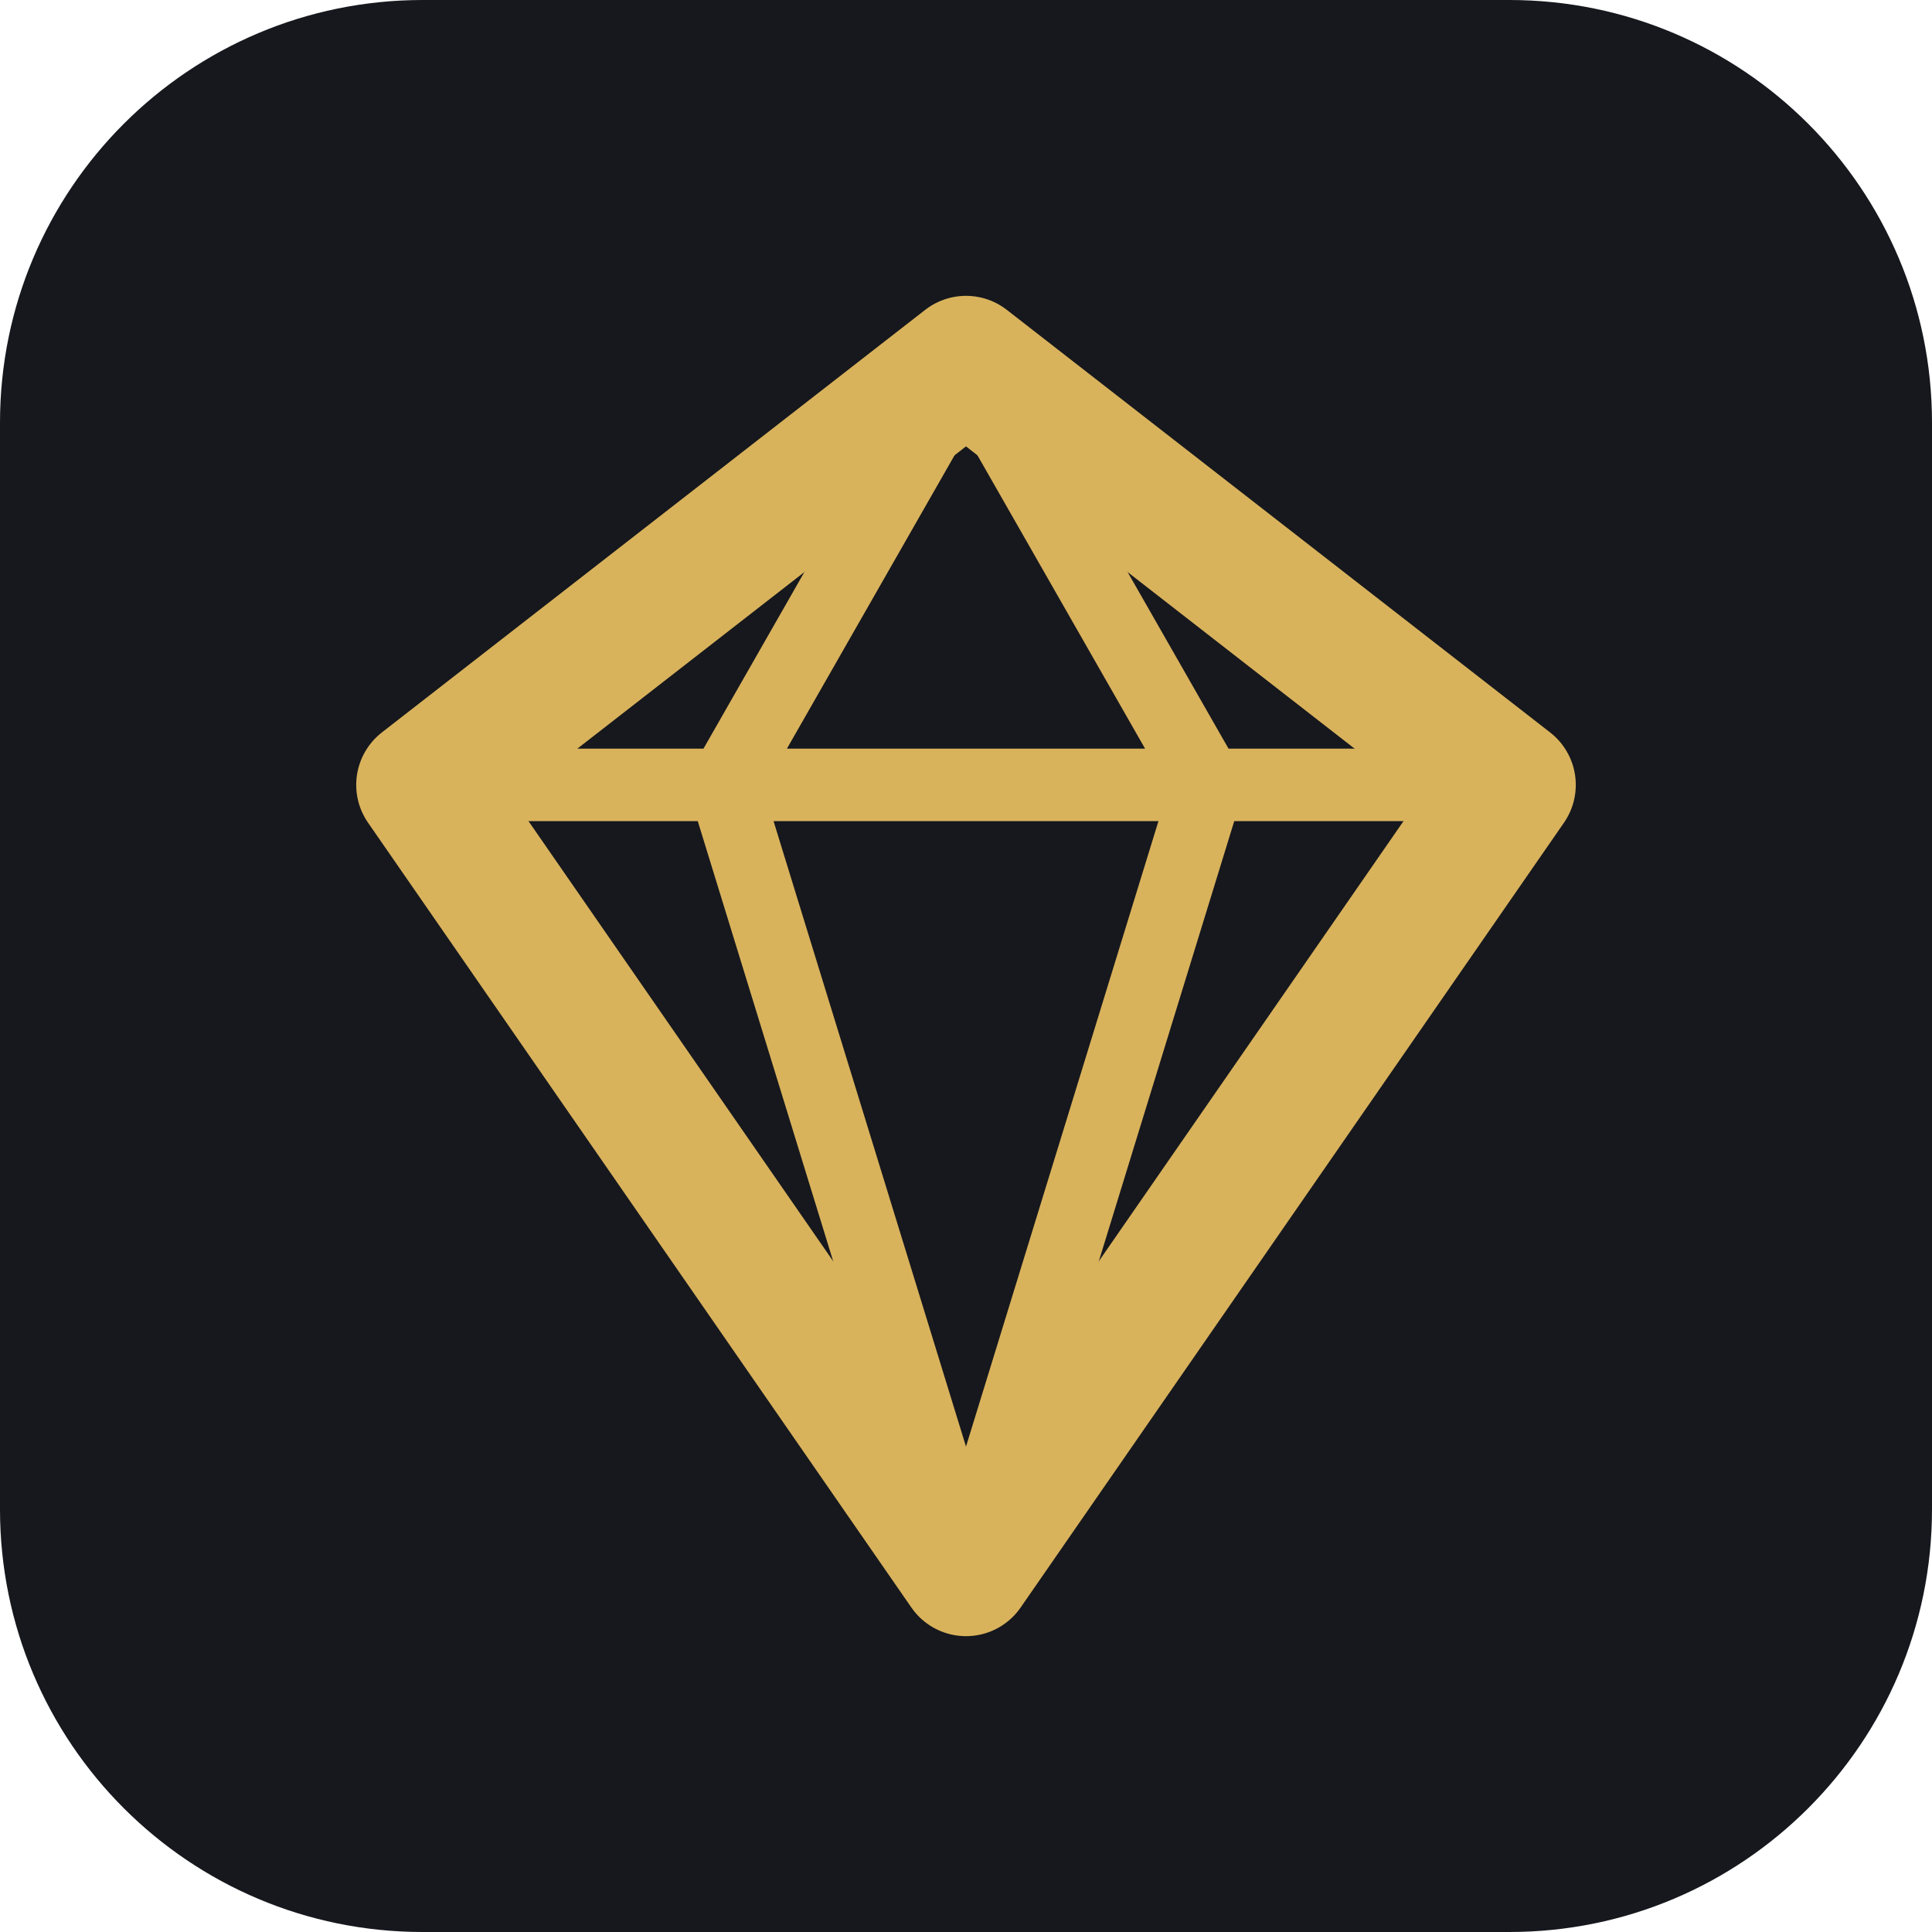
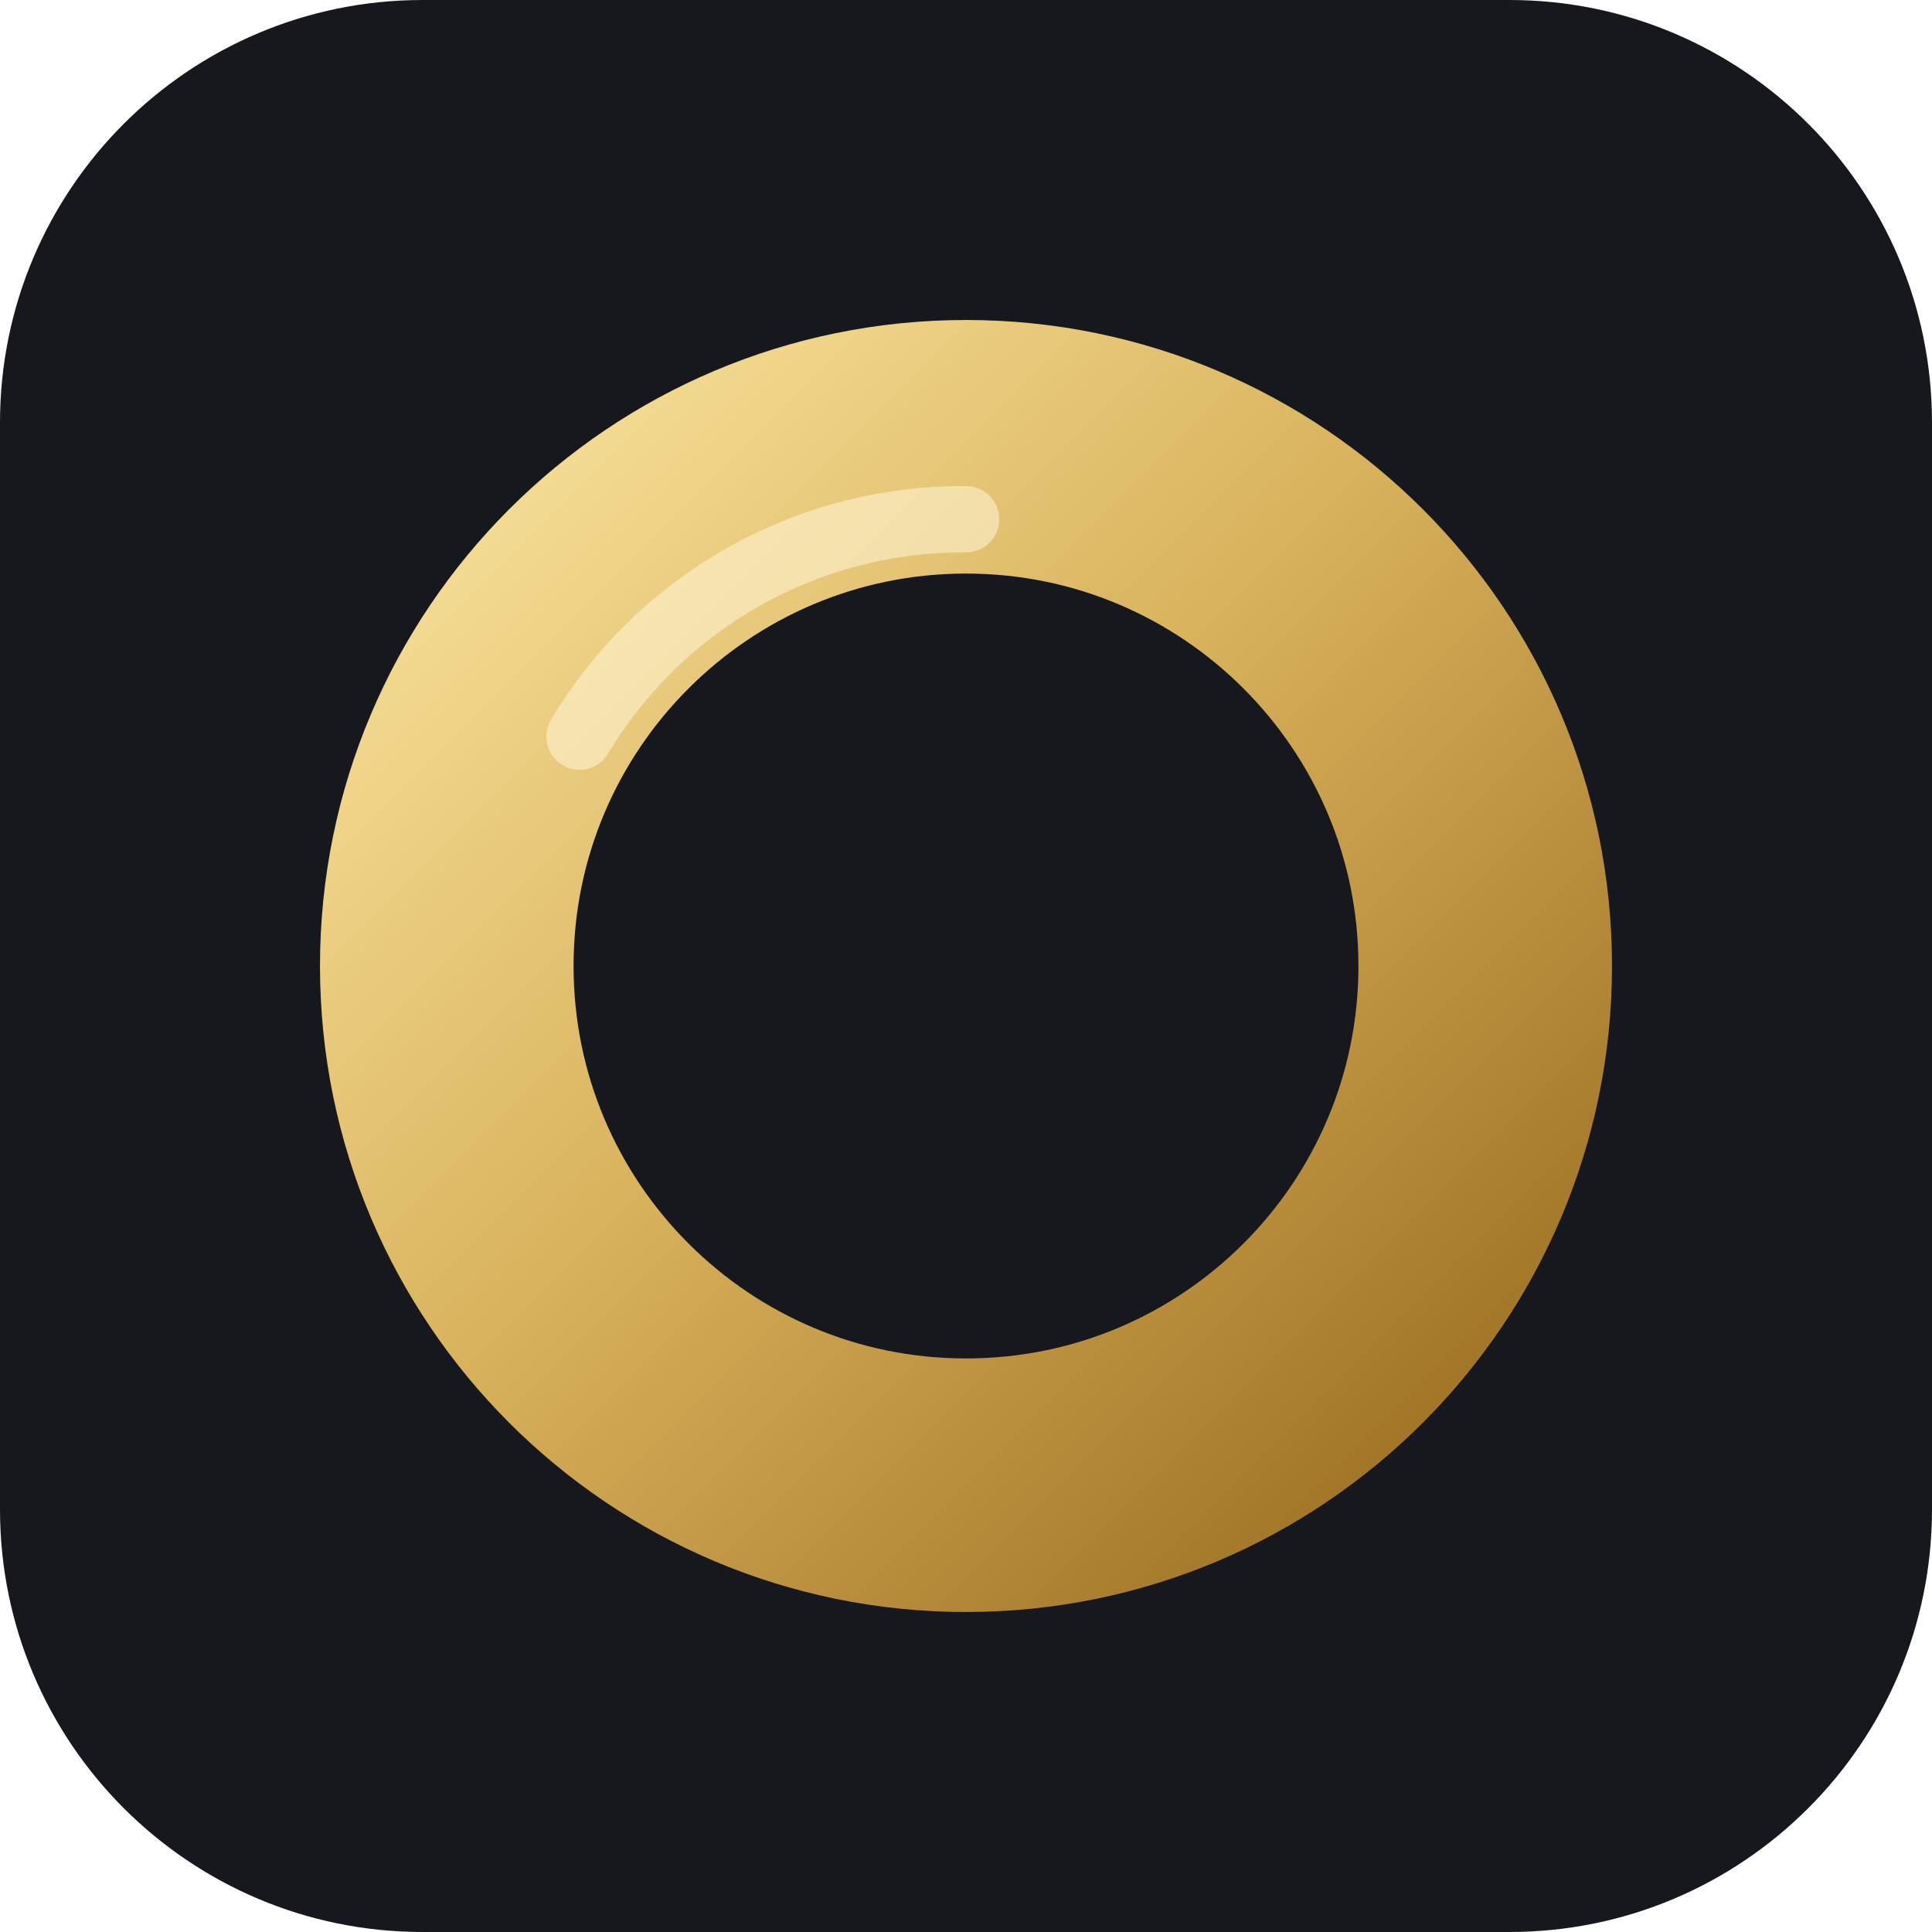
<svg xmlns="http://www.w3.org/2000/svg" viewBox="0 0 32 32">
+   <defs>
+     <linearGradient id="gold" x1="0" y1="0" x2="1" y2="1">
+       <stop offset="0" stop-color="#f7e09a" />
+       <stop offset=".45" stop-color="#d9b25c" />
+       <stop offset="1" stop-color="#9c6f22" />
+     </linearGradient>
+   </defs>
  <rect width="32" height="32" rx="7" fill="#16181d" />
-   <path d="M16 6 25 13 16 26 7 13Z" fill="none" stroke="#d9b25c" stroke-width="2.2" stroke-linejoin="round" />
-   <path d="M7 13h18M12 13l4 13 4-13M12 13l4-7 4 7" fill="none" stroke="#d9b25c" stroke-width="1.2" stroke-linejoin="round" />
+   <circle cx="16" cy="16" r="8.6" fill="none" stroke="url(#gold)" stroke-width="4.2" />
+   <path d="M9.6 12.2a7.4 7.4 0 0 1 6.4-3.6" fill="none" stroke="#fff6d6" stroke-opacity=".55" stroke-width="1.1" stroke-linecap="round" />
</svg>
